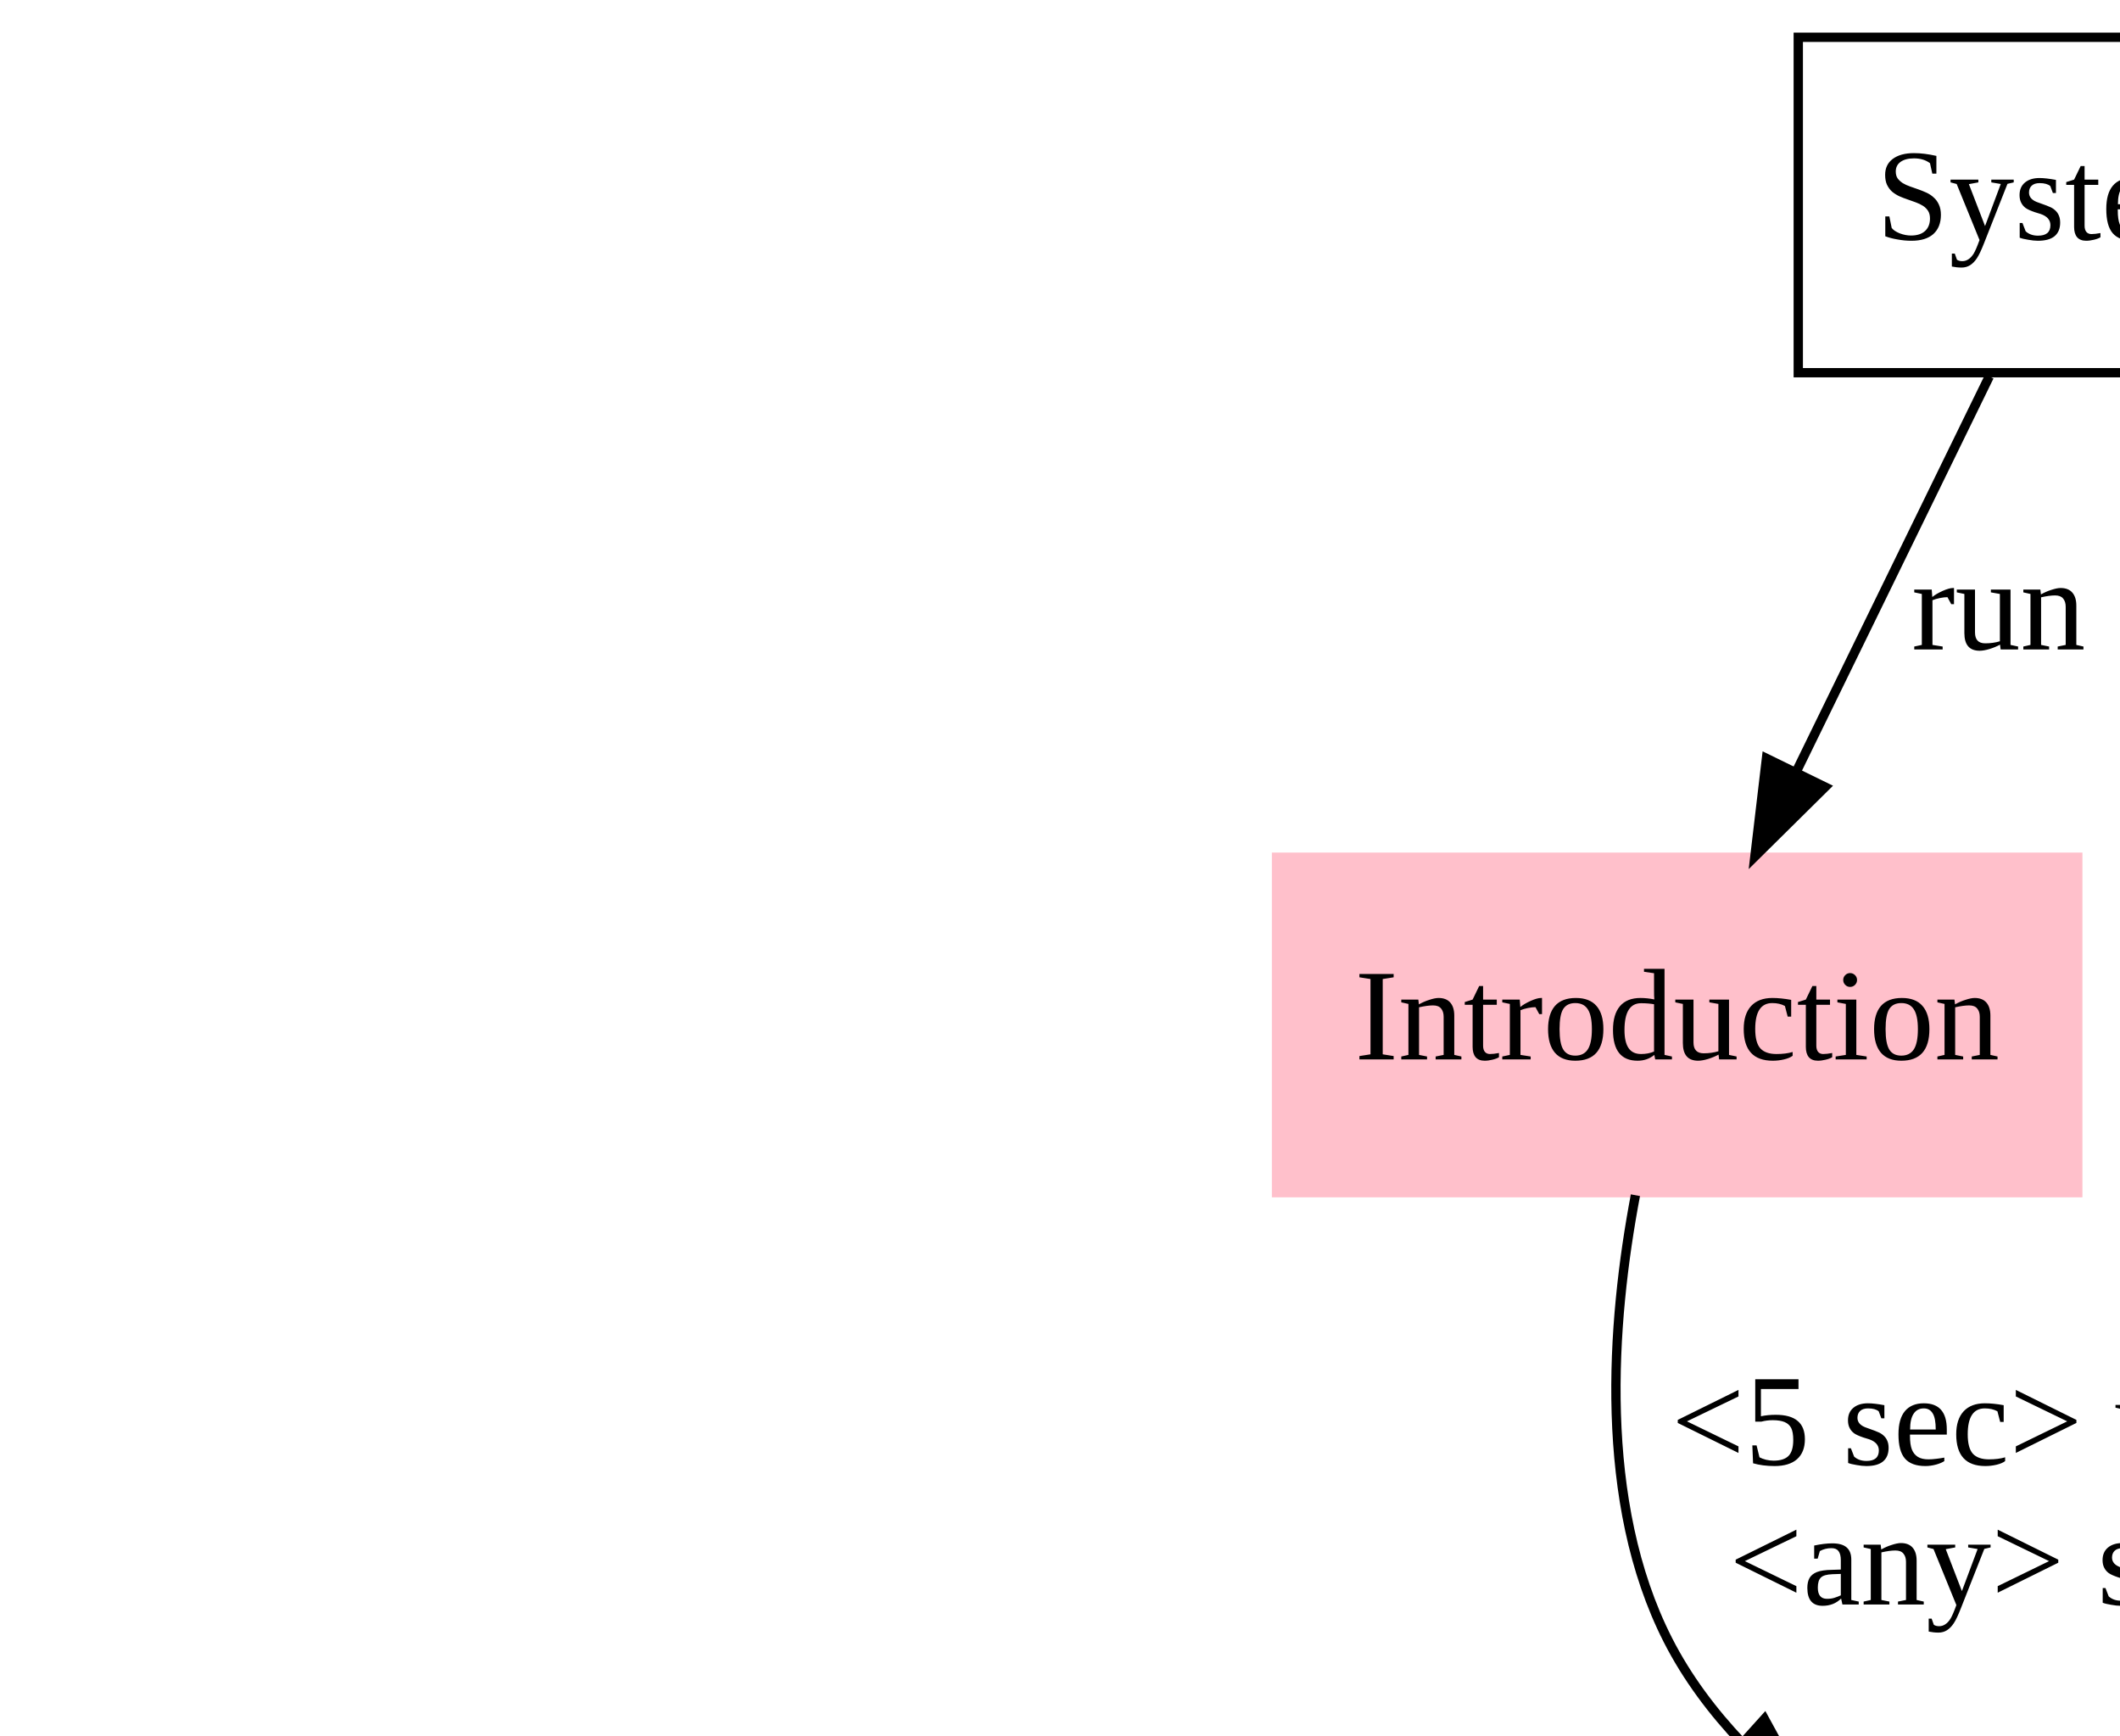
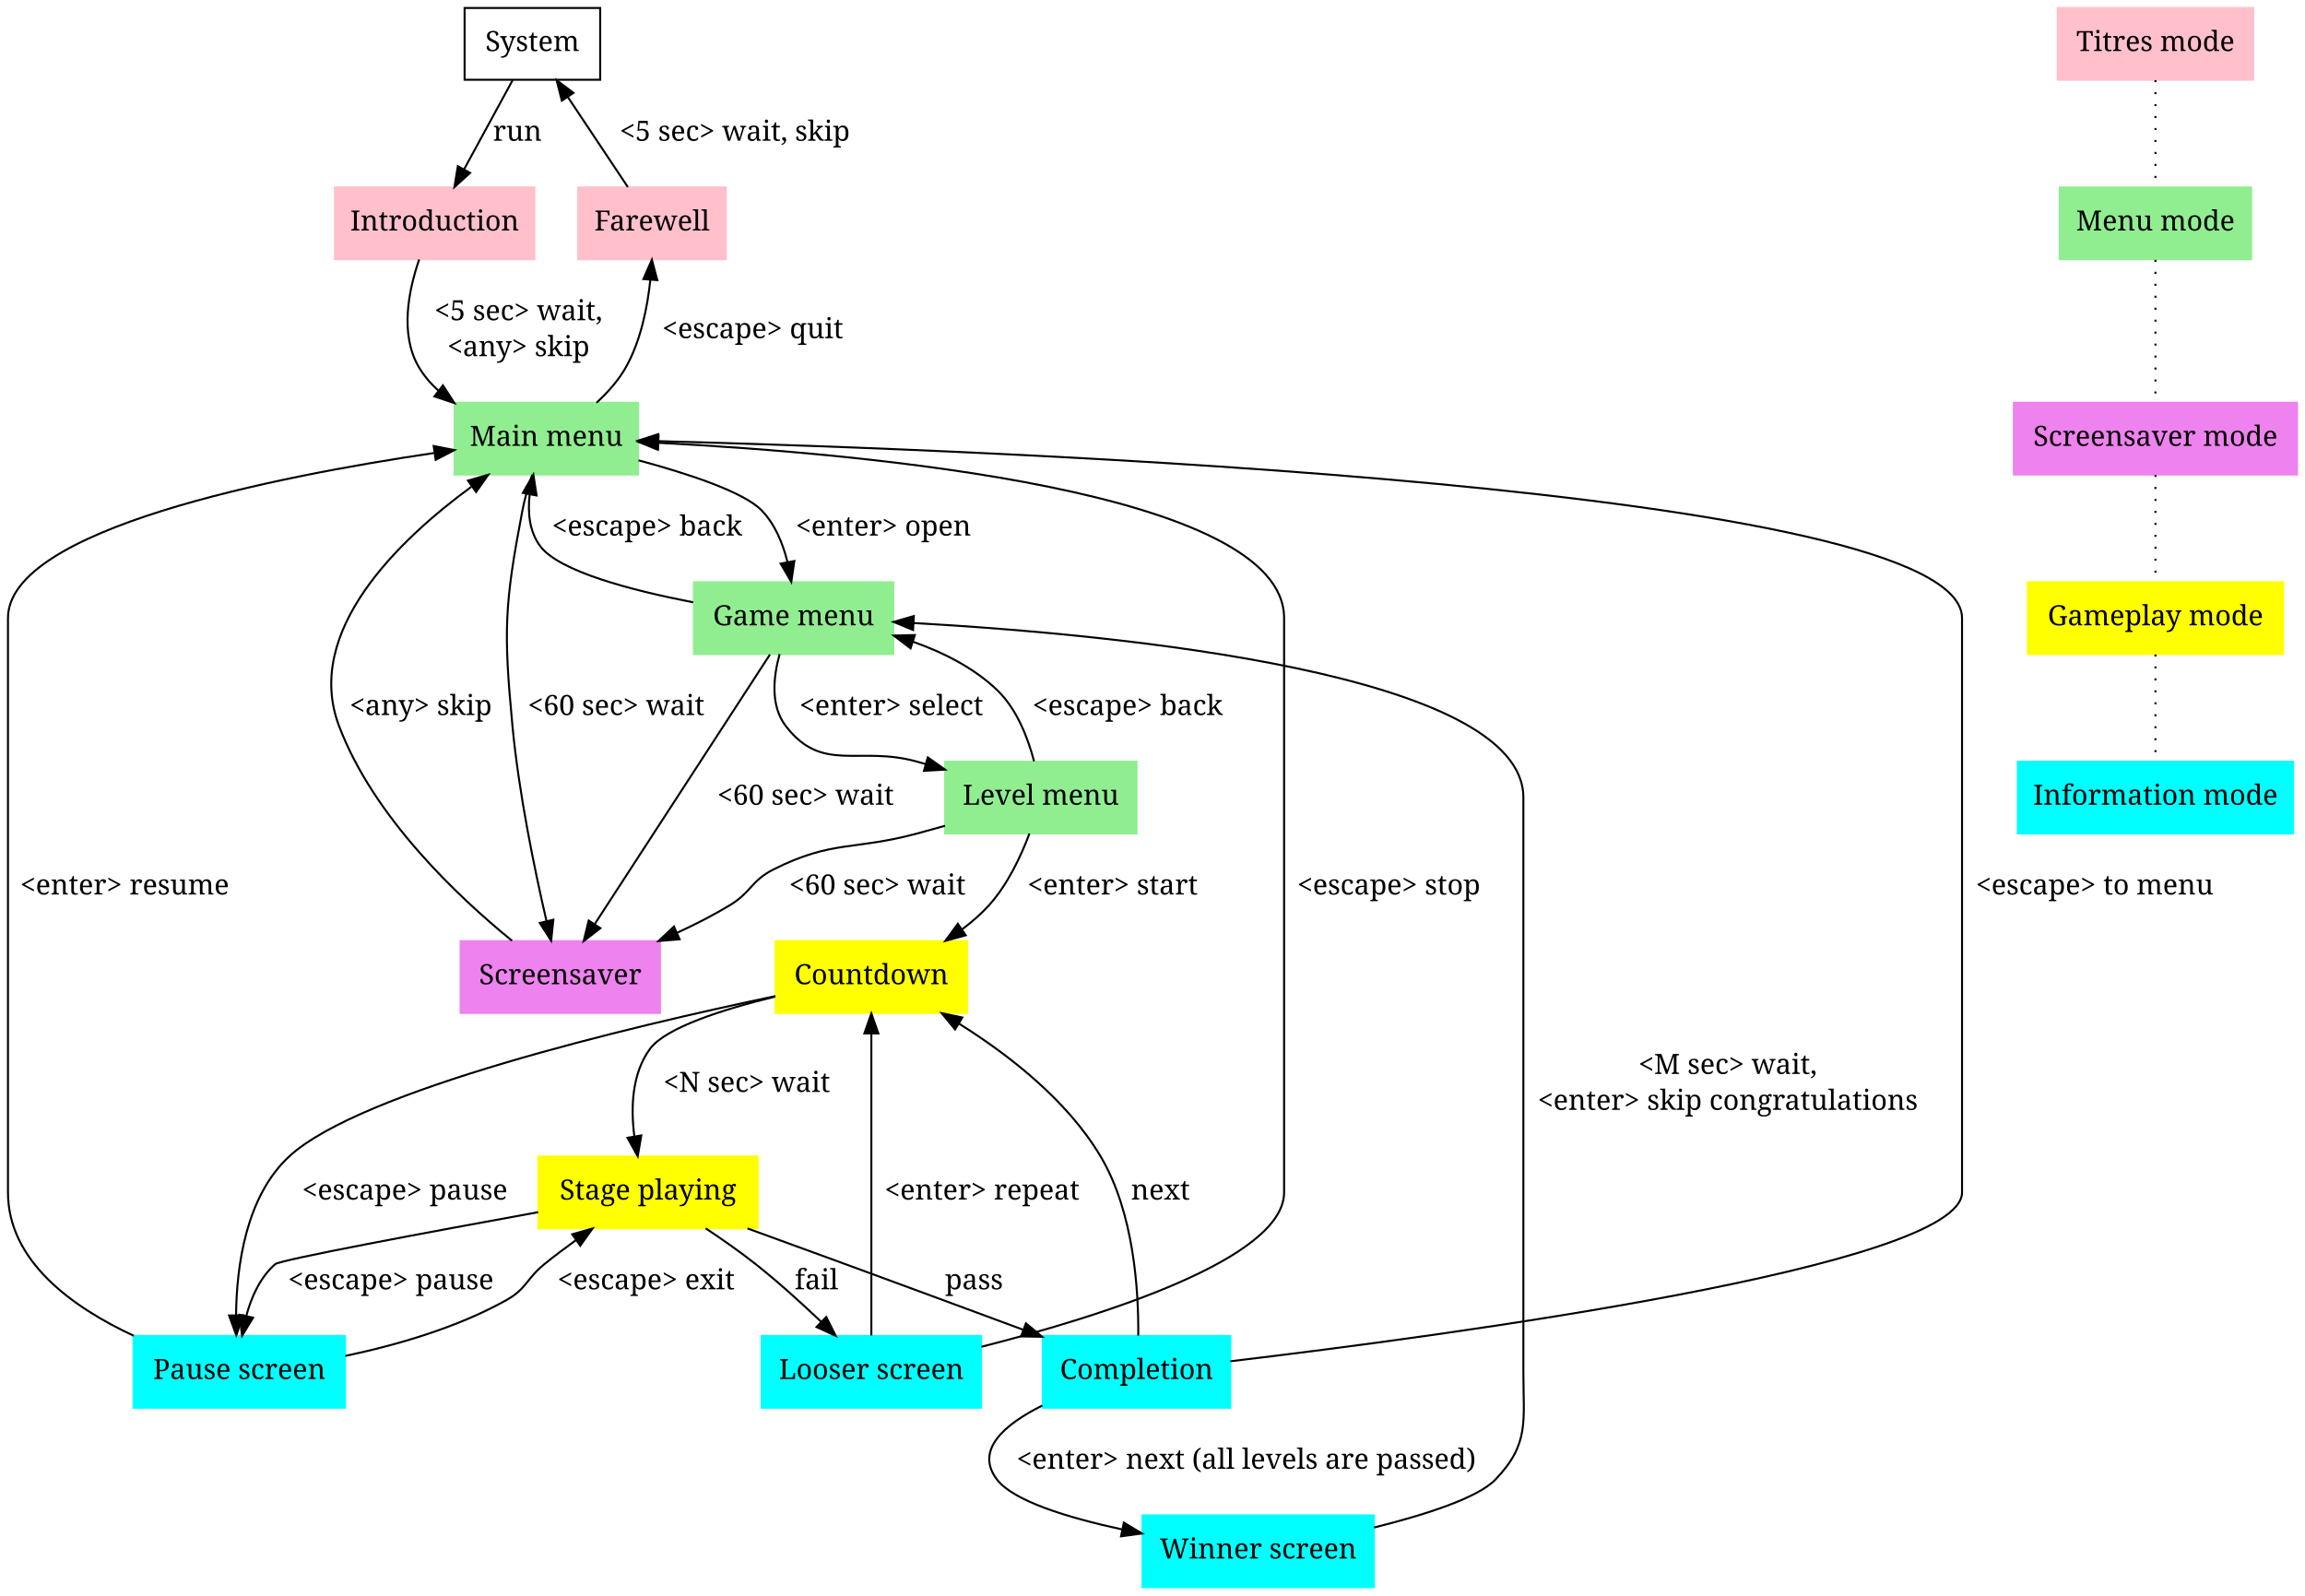
- <svg xmlns="http://www.w3.org/2000/svg" width="3950pt" height="3233pt" viewBox="0.00 0.00 948.00 776.00">
-   <g id="graph1" class="graph" transform="scale(4.16667 4.16667) rotate(0) translate(4 772)">
-     <polygon fill="white" stroke="white" points="-4,5 -4,-772 945,-772 945,5 -4,5" />
+ <svg xmlns="http://www.w3.org/2000/svg" width="1156pt" height="800pt" viewBox="0.00 0.00 1156.00 800.00">
+   <g id="graph1" class="graph" transform="scale(1 1) rotate(0) translate(4 796)">
+     <polygon fill="white" stroke="white" points="-4,5 -4,-796 1153,-796 1153,5 -4,5" />
    <g id="node2" class="node">
-       <polygon fill="white" stroke="black" points="247,-768 189,-768 189,-732 247,-732 247,-768" />
-       <text text-anchor="middle" x="218" y="-746.3" font-family="Times New Roman,serif" font-size="14.00">System</text>
+       <polygon fill="white" stroke="black" points="297,-792 229,-792 229,-756 297,-756 297,-792" />
+       <text text-anchor="middle" x="263" y="-770.4" font-family="Times Roman,serif" font-size="14.00">System</text>
    </g>
    <g id="node5" class="node">
-       <polygon fill="pink" stroke="pink" points="219,-680 133,-680 133,-644 219,-644 219,-680" />
-       <text text-anchor="middle" x="176" y="-658.3" font-family="Times New Roman,serif" font-size="14.00">Introduction</text>
+       <polygon fill="pink" stroke="pink" points="264,-702 164,-702 164,-666 264,-666 264,-702" />
+       <text text-anchor="middle" x="214" y="-680.4" font-family="Times Roman,serif" font-size="14.00">Introduction</text>
    </g>
    <g id="edge14" class="edge">
-       <path fill="none" stroke="black" d="M209.501,-731.597C203.541,-719.394 195.47,-702.867 188.743,-689.093" />
-       <polygon fill="black" stroke="black" points="191.877,-687.534 184.343,-680.084 185.587,-690.606 191.877,-687.534" />
-       <text text-anchor="middle" x="210.5" y="-702.3" font-family="Times New Roman,serif" font-size="14.00">run</text>
+       <path fill="none" stroke="black" d="M253.084,-755.787C246.11,-742.978 236.658,-725.617 228.796,-711.176" />
+       <polygon fill="black" stroke="black" points="231.757,-709.295 223.901,-702.186 225.609,-712.642 231.757,-709.295" />
+       <text text-anchor="middle" x="255.5" y="-725.4" font-family="Times Roman,serif" font-size="14.00">run</text>
    </g>
    <g id="node4" class="node">
-       <polygon fill="pink" stroke="pink" points="923,-768 839,-768 839,-732 923,-732 923,-768" />
-       <text text-anchor="middle" x="881" y="-746.3" font-family="Times New Roman,serif" font-size="14.00">Titres mode</text>
+       <polygon fill="pink" stroke="pink" points="1126,-792 1028,-792 1028,-756 1126,-756 1126,-792" />
+       <text text-anchor="middle" x="1077" y="-770.4" font-family="Times Roman,serif" font-size="14.00">Titres mode</text>
    </g>
    <g id="node9" class="node">
-       <polygon fill="green" stroke="green" points="922.25,-680 839.75,-680 839.75,-644 922.25,-644 922.25,-680" />
-       <text text-anchor="middle" x="881" y="-658.3" font-family="Times New Roman,serif" font-size="14.00">Menu mode</text>
+       <polygon fill="lightgreen" stroke="lightgreen" points="1125,-702 1029,-702 1029,-666 1125,-666 1125,-702" />
+       <text text-anchor="middle" x="1077" y="-680.4" font-family="Times Roman,serif" font-size="14.00">Menu mode</text>
    </g>
    <g id="edge9" class="edge">
-       <path fill="none" stroke="black" stroke-dasharray="1,5" d="M881,-731.597C881,-716.578 881,-695.009 881,-680.084" />
+       <path fill="none" stroke="black" stroke-dasharray="1,5" d="M1077,-755.787C1077,-740.173 1077,-717.793 1077,-702.186" />
    </g>
    <g id="node10" class="node">
-       <polygon fill="green" stroke="green" points="262,-578 184,-578 184,-542 262,-542 262,-578" />
-       <text text-anchor="middle" x="223" y="-556.3" font-family="Times New Roman,serif" font-size="14.00">Main menu</text>
+       <polygon fill="lightgreen" stroke="lightgreen" points="316,-594 224,-594 224,-558 316,-558 316,-594" />
+       <text text-anchor="middle" x="270" y="-572.4" font-family="Times Roman,serif" font-size="14.00">Main menu</text>
    </g>
    <g id="edge18" class="edge">
-       <path fill="none" stroke="black" d="M171.521,-643.726C168.927,-630.026 167.481,-610.789 175,-596 177.054,-591.961 179.817,-588.277 182.984,-584.946" />
-       <polygon fill="black" stroke="black" points="185.366,-587.511 190.448,-578.215 180.678,-582.312 185.366,-587.511" />
-       <text text-anchor="middle" x="213" y="-614.8" font-family="Times New Roman,serif" font-size="14.00">&lt;5 sec&gt; wait,</text>
-       <text text-anchor="middle" x="213" y="-599.8" font-family="Times New Roman,serif" font-size="14.00">&lt;any&gt; skip</text>
+       <path fill="none" stroke="black" d="M206.228,-665.872C200.918,-650.498 196.412,-628.393 206,-612 208.628,-607.507 212.045,-603.532 215.933,-600.023" />
+       <polygon fill="black" stroke="black" points="218.152,-602.732 223.908,-593.837 213.861,-597.201 218.152,-602.732" />
+       <text text-anchor="middle" x="256" y="-635.4" font-family="Times Roman,serif" font-size="14.00">&lt;5 sec&gt; wait,</text>
+       <text text-anchor="middle" x="256" y="-617.4" font-family="Times Roman,serif" font-size="14.00">&lt;any&gt; skip</text>
    </g>
    <g id="node6" class="node">
-       <polygon fill="pink" stroke="pink" points="301.25,-680 238.75,-680 238.75,-644 301.25,-644 301.25,-680" />
-       <text text-anchor="middle" x="270" y="-658.3" font-family="Times New Roman,serif" font-size="14.00">Farewell</text>
+       <polygon fill="pink" stroke="pink" points="360,-702 286,-702 286,-666 360,-666 360,-702" />
+       <text text-anchor="middle" x="323" y="-680.4" font-family="Times Roman,serif" font-size="14.00">Farewell</text>
    </g>
    <g id="edge16" class="edge">
-       <path fill="none" stroke="black" d="M259.67,-680.084C252.267,-692.327 242.161,-709.041 233.756,-722.943" />
-       <polygon fill="black" stroke="black" points="230.702,-721.228 228.523,-731.597 236.692,-724.85 230.702,-721.228" />
-       <text text-anchor="middle" x="300.5" y="-702.3" font-family="Times New Roman,serif" font-size="14.00">&lt;5 sec&gt; wait, skip</text>
+       <path fill="none" stroke="black" d="M310.876,-702.186C302.26,-715.11 290.547,-732.68 280.863,-747.205" />
+       <polygon fill="black" stroke="black" points="277.777,-745.525 275.142,-755.787 283.601,-749.408 277.777,-745.525" />
+       <text text-anchor="middle" x="364.5" y="-725.4" font-family="Times Roman,serif" font-size="14.00">&lt;5 sec&gt; wait, skip</text>
    </g>
    <g id="node18" class="node">
-       <polygon fill="violet" stroke="violet" points="940.25,-578 821.75,-578 821.75,-542 940.25,-542 940.25,-578" />
-       <text text-anchor="middle" x="881" y="-556.3" font-family="Times New Roman,serif" font-size="14.00">Screensaver mode</text>
+       <polygon fill="violet" stroke="violet" points="1148,-594 1006,-594 1006,-558 1148,-558 1148,-594" />
+       <text text-anchor="middle" x="1077" y="-572.4" font-family="Times Roman,serif" font-size="14.00">Screensaver mode</text>
    </g>
    <g id="edge10" class="edge">
-       <path fill="none" stroke="black" stroke-dasharray="1,5" d="M881,-643.581C881,-625.227 881,-596.498 881,-578.219" />
+       <path fill="none" stroke="black" stroke-dasharray="1,5" d="M1077,-665.679C1077,-645.699 1077,-613.923 1077,-594.05" />
    </g>
    <g id="edge24" class="edge">
-       <path fill="none" stroke="black" d="M238.975,-578.226C243.349,-583.616 247.769,-589.787 251,-596 257.126,-607.779 261.544,-621.813 264.569,-633.822" />
-       <polygon fill="black" stroke="black" points="261.203,-634.798 266.877,-643.745 268.021,-633.213 261.203,-634.798" />
-       <text text-anchor="middle" x="303" y="-607.3" font-family="Times New Roman,serif" font-size="14.00">&lt;escape&gt; quit</text>
+       <path fill="none" stroke="black" d="M295.149,-594.01C300.827,-599.209 306.271,-605.307 310,-612 317.39,-625.263 320.713,-641.838 322.156,-655.74" />
+       <polygon fill="black" stroke="black" points="318.669,-656.05 322.929,-665.751 325.648,-655.511 318.669,-656.05" />
+       <text text-anchor="middle" x="373.5" y="-626.4" font-family="Times Roman,serif" font-size="14.00">&lt;escape&gt; quit</text>
    </g>
    <g id="node11" class="node">
-       <polygon fill="green" stroke="green" points="366.25,-490 283.75,-490 283.75,-454 366.25,-454 366.25,-490" />
-       <text text-anchor="middle" x="325" y="-468.3" font-family="Times New Roman,serif" font-size="14.00">Game menu</text>
+       <polygon fill="lightgreen" stroke="lightgreen" points="444,-504 344,-504 344,-468 444,-468 444,-504" />
+       <text text-anchor="middle" x="394" y="-482.4" font-family="Times Roman,serif" font-size="14.00">Game menu</text>
    </g>
    <g id="edge20" class="edge">
-       <path fill="none" stroke="black" d="M262.092,-551.324C278.907,-546.185 297.524,-537.741 310,-524 315.91,-517.491 319.499,-508.763 321.675,-500.37" />
-       <polygon fill="black" stroke="black" points="325.126,-500.967 323.691,-490.47 318.266,-499.571 325.126,-500.967" />
-       <text text-anchor="middle" x="357" y="-512.3" font-family="Times New Roman,serif" font-size="14.00">&lt;enter&gt; open</text>
+       <path fill="none" stroke="black" d="M316.245,-565.134C341.359,-558.375 369.07,-549.236 378,-540 384.716,-533.054 388.631,-523.425 390.907,-514.219" />
+       <polygon fill="black" stroke="black" points="394.388,-514.652 392.842,-504.17 387.514,-513.328 394.388,-514.652" />
+       <text text-anchor="middle" x="439" y="-527.4" font-family="Times Roman,serif" font-size="14.00">&lt;enter&gt; open</text>
    </g>
    <g id="node19" class="node">
-       <polygon fill="violet" stroke="violet" points="261,-314 177,-314 177,-278 261,-278 261,-314" />
-       <text text-anchor="middle" x="219" y="-292.3" font-family="Times New Roman,serif" font-size="14.00">Screensaver</text>
+       <polygon fill="violet" stroke="violet" points="327,-324 227,-324 227,-288 327,-288 327,-324" />
+       <text text-anchor="middle" x="277" y="-302.4" font-family="Times Roman,serif" font-size="14.00">Screensaver</text>
    </g>
    <g id="edge27" class="edge">
-       <path fill="none" stroke="black" d="M215.858,-541.847C213.874,-536.257 211.993,-529.956 211,-524 209.831,-516.986 210.96,-515.111 211,-508 211.222,-468.887 210.666,-459.091 212,-420 213.125,-387.041 215.434,-349.166 217.093,-324.252" />
-       <polygon fill="black" stroke="black" points="220.596,-324.315 217.78,-314.101 213.612,-323.842 220.596,-324.315" />
-       <text text-anchor="middle" x="251.5" y="-424.3" font-family="Times New Roman,serif" font-size="14.00">&lt;60 sec&gt; wait</text>
+       <path fill="none" stroke="black" d="M262.935,-557.936C261.006,-552.277 259.136,-545.954 258,-540 248.99,-492.801 248.485,-479.839 253,-432 256.204,-398.053 264.162,-359.636 270.04,-334.243" />
+       <polygon fill="black" stroke="black" points="273.518,-334.745 272.412,-324.208 266.706,-333.135 273.518,-334.745" />
+       <text text-anchor="middle" x="305" y="-437.4" font-family="Times Roman,serif" font-size="14.00">&lt;60 sec&gt; wait</text>
    </g>
    <g id="edge22" class="edge">
-       <path fill="none" stroke="black" d="M283.551,-475.491C260.836,-479.229 234.437,-487.969 220,-508 215.114,-514.779 214.231,-523.477 215.066,-531.762" />
-       <polygon fill="black" stroke="black" points="211.666,-532.633 216.871,-541.861 218.557,-531.401 211.666,-532.633" />
-       <text text-anchor="middle" x="263" y="-512.3" font-family="Times New Roman,serif" font-size="14.00">&lt;escape&gt; back</text>
+       <path fill="none" stroke="black" d="M343.664,-493.921C312.434,-499.979 276.501,-509.431 267,-522 261.446,-529.347 260.589,-538.991 261.644,-548.094" />
+       <polygon fill="black" stroke="black" points="258.217,-548.806 263.5,-557.99 265.097,-547.516 258.217,-548.806" />
+       <text text-anchor="middle" x="320.5" y="-527.4" font-family="Times Roman,serif" font-size="14.00">&lt;escape&gt; back</text>
    </g>
    <g id="node12" class="node">
-       <polygon fill="green" stroke="green" points="459,-402 379,-402 379,-366 459,-366 459,-402" />
-       <text text-anchor="middle" x="419" y="-380.3" font-family="Times New Roman,serif" font-size="14.00">Level menu</text>
+       <polygon fill="lightgreen" stroke="lightgreen" points="566,-414 470,-414 470,-378 566,-378 566,-414" />
+       <text text-anchor="middle" x="518" y="-392.4" font-family="Times Roman,serif" font-size="14.00">Level menu</text>
    </g>
    <g id="edge33" class="edge">
-       <path fill="none" stroke="black" d="M317.014,-453.939C313.299,-443.273 311.055,-429.757 318,-420 319.704,-417.606 344.455,-409.01 369.026,-400.937" />
-       <polygon fill="black" stroke="black" points="370.325,-404.195 378.746,-397.766 368.154,-397.54 370.325,-404.195" />
-       <text text-anchor="middle" x="357.5" y="-424.3" font-family="Times New Roman,serif" font-size="14.00">&lt;enter&gt; select</text>
+       <path fill="none" stroke="black" d="M387.001,-467.972C383.83,-456.551 382.297,-442.086 390,-432 408.455,-407.837 426.733,-422.239 456,-414 457.416,-413.601 458.85,-413.196 460.296,-412.787" />
+       <polygon fill="black" stroke="black" points="461.301,-416.139 469.958,-410.031 459.382,-409.408 461.301,-416.139" />
+       <text text-anchor="middle" x="443" y="-437.4" font-family="Times Roman,serif" font-size="14.00">&lt;enter&gt; select</text>
    </g>
    <g id="edge28" class="edge">
-       <path fill="none" stroke="black" d="M314.643,-453.999C296.041,-423.463 256.863,-359.153 234.859,-323.033" />
-       <polygon fill="black" stroke="black" points="237.59,-320.789 229.399,-314.07 231.612,-324.431 237.59,-320.789" />
-       <text text-anchor="middle" x="322.5" y="-380.3" font-family="Times New Roman,serif" font-size="14.00">&lt;60 sec&gt; wait</text>
+       <path fill="none" stroke="black" d="M382.138,-467.75C361.411,-435.863 318.521,-369.878 294.418,-332.797" />
+       <polygon fill="black" stroke="black" points="297.104,-330.508 288.72,-324.031 291.235,-334.323 297.104,-330.508" />
+       <text text-anchor="middle" x="400" y="-392.4" font-family="Times Roman,serif" font-size="14.00">&lt;60 sec&gt; wait</text>
    </g>
    <g id="edge35" class="edge">
-       <path fill="none" stroke="black" d="M414.856,-402.344C411.537,-413.123 405.928,-426.659 397,-436 390.86,-442.424 383.296,-447.823 375.402,-452.307" />
-       <polygon fill="black" stroke="black" points="373.662,-449.266 366.407,-456.987 376.894,-455.476 373.662,-449.266" />
-       <text text-anchor="middle" x="451" y="-424.3" font-family="Times New Roman,serif" font-size="14.00">&lt;escape&gt; back</text>
+       <path fill="none" stroke="black" d="M514.598,-414.209C511.55,-425.853 505.964,-440.499 496,-450 484.405,-461.056 469.211,-468.741 454.103,-474.074" />
+       <polygon fill="black" stroke="black" points="452.675,-470.857 444.227,-477.251 454.818,-477.521 452.675,-470.857" />
+       <text text-anchor="middle" x="561.5" y="-437.4" font-family="Times Roman,serif" font-size="14.00">&lt;escape&gt; back</text>
    </g>
    <g id="node15" class="node">
-       <polygon fill="yellow" stroke="yellow" points="391.25,-314 308.75,-314 308.75,-278 391.25,-278 391.25,-314" />
-       <text text-anchor="middle" x="350" y="-292.3" font-family="Times New Roman,serif" font-size="14.00">Countdown</text>
+       <polygon fill="yellow" stroke="yellow" points="481,-324 385,-324 385,-288 481,-288 481,-324" />
+       <text text-anchor="middle" x="433" y="-302.4" font-family="Times Roman,serif" font-size="14.00">Countdown</text>
    </g>
    <g id="edge37" class="edge">
-       <path fill="none" stroke="black" d="M413.657,-365.757C409.848,-355.279 403.982,-342.033 396,-332 392.802,-327.98 389.044,-324.169 385.077,-320.643" />
-       <polygon fill="black" stroke="black" points="387.232,-317.883 377.285,-314.235 382.786,-323.29 387.232,-317.883" />
-       <text text-anchor="middle" x="442" y="-336.3" font-family="Times New Roman,serif" font-size="14.00">&lt;enter&gt; start</text>
+       <path fill="none" stroke="black" d="M512.29,-377.939C508.043,-366.646 501.358,-352.335 492,-342 488.027,-337.612 483.395,-333.579 478.504,-329.926" />
+       <polygon fill="black" stroke="black" points="480.324,-326.93 470.102,-324.143 476.355,-332.696 480.324,-326.93" />
+       <text text-anchor="middle" x="554" y="-347.4" font-family="Times Roman,serif" font-size="14.00">&lt;enter&gt; start</text>
    </g>
    <g id="edge29" class="edge">
-       <path fill="none" stroke="black" d="M378.816,-370.122C350.131,-360.866 316.088,-349.725 313,-348 303.362,-342.616 303.305,-337.941 294,-332 286.351,-327.116 277.912,-322.512 269.537,-318.346" />
-       <polygon fill="black" stroke="black" points="271.045,-315.188 260.516,-314.006 268.01,-321.496 271.045,-315.188" />
-       <text text-anchor="middle" x="352.5" y="-336.3" font-family="Times New Roman,serif" font-size="14.00">&lt;60 sec&gt; wait</text>
+       <path fill="none" stroke="black" d="M469.986,-381.867C465.267,-380.536 460.545,-379.227 456,-378 424.156,-369.4 413.477,-374.802 384,-360 372.71,-354.331 372.815,-348.53 362,-342 353.752,-337.02 344.691,-332.394 335.653,-328.23" />
+       <polygon fill="black" stroke="black" points="336.837,-324.927 326.277,-324.063 333.993,-331.323 336.837,-324.927" />
+       <text text-anchor="middle" x="436" y="-347.4" font-family="Times Roman,serif" font-size="14.00">&lt;60 sec&gt; wait</text>
    </g>
    <g id="node14" class="node">
-       <polygon fill="yellow" stroke="yellow" points="935,-490 827,-490 827,-454 935,-454 935,-490" />
-       <text text-anchor="middle" x="881" y="-468.3" font-family="Times New Roman,serif" font-size="14.00">Gameplay mode</text>
+       <polygon fill="yellow" stroke="yellow" points="1141,-504 1013,-504 1013,-468 1141,-468 1141,-504" />
+       <text text-anchor="middle" x="1077" y="-482.4" font-family="Times Roman,serif" font-size="14.00">Gameplay mode</text>
    </g>
    <g id="node21" class="node">
-       <polygon fill="cyan" stroke="cyan" points="939.25,-402 822.75,-402 822.75,-366 939.25,-366 939.25,-402" />
-       <text text-anchor="middle" x="881" y="-380.3" font-family="Times New Roman,serif" font-size="14.00">Information mode</text>
+       <polygon fill="cyan" stroke="cyan" points="1146,-414 1008,-414 1008,-378 1146,-378 1146,-414" />
+       <text text-anchor="middle" x="1077" y="-392.4" font-family="Times Roman,serif" font-size="14.00">Information mode</text>
    </g>
    <g id="edge12" class="edge">
-       <path fill="none" stroke="black" stroke-dasharray="1,5" d="M881,-453.597C881,-438.578 881,-417.009 881,-402.084" />
+       <path fill="none" stroke="black" stroke-dasharray="1,5" d="M1077,-467.787C1077,-452.173 1077,-429.793 1077,-414.186" />
    </g>
    <g id="node16" class="node">
-       <polygon fill="yellow" stroke="yellow" points="304.25,-212 213.75,-212 213.75,-176 304.25,-176 304.25,-212" />
-       <text text-anchor="middle" x="259" y="-190.3" font-family="Times New Roman,serif" font-size="14.00">Stage playing</text>
+       <polygon fill="yellow" stroke="yellow" points="376,-216 266,-216 266,-180 376,-180 376,-216" />
+       <text text-anchor="middle" x="321" y="-194.4" font-family="Times Roman,serif" font-size="14.00">Stage playing</text>
    </g>
    <g id="edge39" class="edge">
-       <path fill="none" stroke="black" d="M308.652,-289.371C290.623,-284.649 271.103,-275.966 260,-260 252.449,-249.142 251.601,-234.604 252.903,-222.031" />
-       <polygon fill="black" stroke="black" points="256.377,-222.464 254.401,-212.055 249.454,-221.424 256.377,-222.464" />
-       <text text-anchor="middle" x="298" y="-241.3" font-family="Times New Roman,serif" font-size="14.00">&lt;N sec&gt; wait</text>
+       <path fill="none" stroke="black" d="M384.783,-296.197C358.538,-289.785 329.847,-280.638 322,-270 312.864,-257.614 312.284,-240.488 314.144,-226.047" />
+       <polygon fill="black" stroke="black" points="317.607,-226.559 315.842,-216.112 310.707,-225.38 317.607,-226.559" />
+       <text text-anchor="middle" x="370.5" y="-248.4" font-family="Times Roman,serif" font-size="14.00">&lt;N sec&gt; wait</text>
    </g>
    <g id="node24" class="node">
-       <polygon fill="cyan" stroke="cyan" points="129.25,-124 40.75,-124 40.75,-88 129.25,-88 129.25,-124" />
-       <text text-anchor="middle" x="85" y="-102.3" font-family="Times New Roman,serif" font-size="14.00">Pause screen</text>
+       <polygon fill="cyan" stroke="cyan" points="169,-126 63,-126 63,-90 169,-90 169,-126" />
+       <text text-anchor="middle" x="116" y="-104.4" font-family="Times Roman,serif" font-size="14.00">Pause screen</text>
    </g>
    <g id="edge41" class="edge">
-       <path fill="none" stroke="black" d="M308.355,-284.697C248.454,-269.18 141.978,-238.776 113,-212 91.731,-192.347 85.901,-158.514 84.643,-134.571" />
-       <polygon fill="black" stroke="black" points="88.135,-134.246 84.347,-124.352 81.138,-134.449 88.135,-134.246" />
-       <text text-anchor="middle" x="158.5" y="-190.3" font-family="Times New Roman,serif" font-size="14.00">&lt;escape&gt; pause</text>
+       <path fill="none" stroke="black" d="M384.902,-296.45C311.631,-281.051 176.774,-249.1 141,-216 119.342,-195.961 114.659,-161.189 114.386,-136.518" />
+       <polygon fill="black" stroke="black" points="117.889,-136.352 114.514,-126.309 110.889,-136.265 117.889,-136.352" />
+       <text text-anchor="middle" x="199" y="-194.4" font-family="Times Roman,serif" font-size="14.00">&lt;escape&gt; pause</text>
    </g>
    <g id="node23" class="node">
-       <polygon fill="cyan" stroke="cyan" points="398,-124 302,-124 302,-88 398,-88 398,-124" />
-       <text text-anchor="middle" x="350" y="-102.3" font-family="Times New Roman,serif" font-size="14.00">Looser screen</text>
+       <polygon fill="cyan" stroke="cyan" points="488,-126 378,-126 378,-90 488,-90 488,-126" />
+       <text text-anchor="middle" x="433" y="-104.4" font-family="Times Roman,serif" font-size="14.00">Looser screen</text>
    </g>
    <g id="edge45" class="edge">
-       <path fill="none" stroke="black" d="M277.415,-175.597C290.948,-162.807 309.507,-145.268 324.471,-131.126" />
-       <polygon fill="black" stroke="black" points="327.059,-133.496 331.923,-124.084 322.251,-128.409 327.059,-133.496" />
-       <text text-anchor="middle" x="321.5" y="-146.3" font-family="Times New Roman,serif" font-size="14.00">fail</text>
+       <path fill="none" stroke="black" d="M349.914,-179.966C358.209,-174.464 367.133,-168.218 375,-162 386.268,-153.094 397.99,-142.472 407.923,-133.015" />
+       <polygon fill="black" stroke="black" points="410.367,-135.52 415.133,-126.057 405.507,-130.483 410.367,-135.52" />
+       <text text-anchor="middle" x="405.5" y="-149.4" font-family="Times Roman,serif" font-size="14.00">fail</text>
    </g>
    <g id="edge47" class="edge">
-       <path fill="none" stroke="black" d="M213.546,-185.109C170.533,-177.275 111.328,-165.395 103,-158 96.036,-151.816 91.766,-142.768 89.148,-134.004" />
-       <polygon fill="black" stroke="black" points="92.495,-132.95 86.772,-124.034 85.686,-134.573 92.495,-132.95" />
-       <text text-anchor="middle" x="148.5" y="-146.3" font-family="Times New Roman,serif" font-size="14.00">&lt;escape&gt; pause</text>
+       <path fill="none" stroke="black" d="M265.897,-188.078C211.652,-178.208 136.533,-164.22 134,-162 126.468,-155.399 122.079,-145.562 119.524,-136.085" />
+       <polygon fill="black" stroke="black" points="122.908,-135.17 117.41,-126.113 116.06,-136.622 122.908,-135.17" />
+       <text text-anchor="middle" x="192" y="-149.4" font-family="Times Roman,serif" font-size="14.00">&lt;escape&gt; pause</text>
    </g>
    <g id="node25" class="node">
-       <polygon fill="cyan" stroke="cyan" points="503,-124 421,-124 421,-88 503,-88 503,-124" />
-       <text text-anchor="middle" x="462" y="-102.3" font-family="Times New Roman,serif" font-size="14.00">Completion</text>
+       <polygon fill="cyan" stroke="cyan" points="613,-126 519,-126 519,-90 613,-90 613,-126" />
+       <text text-anchor="middle" x="566" y="-104.4" font-family="Times Roman,serif" font-size="14.00">Completion</text>
    </g>
    <g id="edge43" class="edge">
-       <path fill="none" stroke="black" d="M299.592,-175.803C332.061,-162.048 377.725,-142.703 412.366,-128.027" />
-       <polygon fill="black" stroke="black" points="413.982,-131.144 421.825,-124.02 411.251,-124.698 413.982,-131.144" />
-       <text text-anchor="middle" x="392" y="-146.3" font-family="Times New Roman,serif" font-size="14.00">pass</text>
+       <path fill="none" stroke="black" d="M370.875,-179.924C386.6,-174.209 404.032,-167.856 420,-162 449.377,-151.226 482.045,-139.152 509.019,-129.158" />
+       <polygon fill="black" stroke="black" points="510.522,-132.333 518.682,-125.576 508.089,-125.77 510.522,-132.333" />
+       <text text-anchor="middle" x="484.5" y="-149.4" font-family="Times Roman,serif" font-size="14.00">pass</text>
    </g>
    <g id="edge11" class="edge">
-       <path fill="none" stroke="black" stroke-dasharray="1,5" d="M881,-541.597C881,-526.578 881,-505.009 881,-490.084" />
+       <path fill="none" stroke="black" stroke-dasharray="1,5" d="M1077,-557.787C1077,-542.173 1077,-519.793 1077,-504.186" />
    </g>
    <g id="edge31" class="edge">
-       <path fill="none" stroke="black" d="M198.975,-314.379C172.353,-339.71 130.178,-388.903 144,-436 155.06,-473.686 181.617,-510.757 200.894,-534.185" />
-       <polygon fill="black" stroke="black" points="198.254,-536.484 207.371,-541.881 203.61,-531.976 198.254,-536.484" />
-       <text text-anchor="middle" x="176" y="-424.3" font-family="Times New Roman,serif" font-size="14.00">&lt;any&gt; skip</text>
+       <path fill="none" stroke="black" d="M252.803,-324.188C225.7,-346.236 183.303,-386.182 166,-432 148.147,-479.274 195.759,-525.028 232.345,-551.839" />
+       <polygon fill="black" stroke="black" points="230.713,-554.973 240.891,-557.913 234.768,-549.267 230.713,-554.973" />
+       <text text-anchor="middle" x="207" y="-437.4" font-family="Times Roman,serif" font-size="14.00">&lt;any&gt; skip</text>
    </g>
    <g id="node22" class="node">
-       <polygon fill="cyan" stroke="cyan" points="563.25,-36 466.75,-36 466.75,-0 563.25,-0 563.25,-36" />
-       <text text-anchor="middle" x="515" y="-14.3" font-family="Times New Roman,serif" font-size="14.00">Winner screen</text>
+       <polygon fill="cyan" stroke="cyan" points="685,-36 569,-36 569,-1.77636e-14 685,-3.55271e-15 685,-36" />
+       <text text-anchor="middle" x="627" y="-14.4" font-family="Times Roman,serif" font-size="14.00">Winner screen</text>
    </g>
    <g id="edge63" class="edge">
-       <path fill="none" stroke="black" d="M563.423,-28.758C578.549,-33.975 594.108,-41.925 605,-54 620.743,-71.454 619,-81.495 619,-105 619,-385 619,-385 619,-385 619,-434.903 460.996,-457.857 376.652,-466.556" />
-       <polygon fill="black" stroke="black" points="376.102,-463.093 366.499,-467.571 376.798,-470.059 376.102,-463.093" />
-       <text text-anchor="middle" x="699" y="-248.8" font-family="Times New Roman,serif" font-size="14.00">&lt;M sec&gt; wait,</text>
-       <text text-anchor="middle" x="699" y="-233.8" font-family="Times New Roman,serif" font-size="14.00">&lt;enter&gt; skip congratulations</text>
+       <path fill="none" stroke="black" d="M685.121,-29.938C710.764,-36.309 737.103,-44.739 746,-54 763.177,-71.879 760,-83.207 760,-108 760,-396 760,-396 760,-396 760,-458.218 558.036,-477.663 454.163,-483.549" />
+       <polygon fill="black" stroke="black" points="453.919,-480.057 444.123,-484.093 454.298,-487.047 453.919,-480.057" />
+       <text text-anchor="middle" x="862.5" y="-257.4" font-family="Times Roman,serif" font-size="14.00">&lt;M sec&gt; wait,</text>
+       <text text-anchor="middle" x="862.5" y="-239.4" font-family="Times Roman,serif" font-size="14.00">&lt;enter&gt; skip congratulations</text>
    </g>
    <g id="edge61" class="edge">
-       <path fill="none" stroke="black" d="M398.26,-121.235C448.52,-137.537 520,-165.547 520,-193 520,-473 520,-473 520,-473 520,-523.952 356.689,-546.628 272.267,-554.946" />
-       <polygon fill="black" stroke="black" points="271.755,-551.478 262.133,-555.913 272.42,-558.447 271.755,-551.478" />
-       <text text-anchor="middle" x="562" y="-336.3" font-family="Times New Roman,serif" font-size="14.00">&lt;escape&gt; stop</text>
+       <path fill="none" stroke="black" d="M488.2,-120.576C549.521,-136.186 640,-164.838 640,-198 640,-486 640,-486 640,-486 640,-549.754 429.972,-568.529 326.395,-573.911" />
+       <polygon fill="black" stroke="black" points="325.928,-570.43 316.113,-574.42 326.273,-577.422 325.928,-570.43" />
+       <text text-anchor="middle" x="692.5" y="-347.4" font-family="Times Roman,serif" font-size="14.00">&lt;escape&gt; stop</text>
    </g>
    <g id="edge59" class="edge">
-       <path fill="none" stroke="black" d="M350,-124.112C350,-156.824 350,-228.467 350,-267.805" />
-       <polygon fill="black" stroke="black" points="346.5,-267.985 350,-277.985 353.5,-267.985 346.5,-267.985" />
-       <text text-anchor="middle" x="391" y="-190.3" font-family="Times New Roman,serif" font-size="14.00">&lt;enter&gt; repeat</text>
+       <path fill="none" stroke="black" d="M433,-126.228C433,-160.819 433,-236.208 433,-277.522" />
+       <polygon fill="black" stroke="black" points="429.5,-277.728 433,-287.728 436.5,-277.728 429.5,-277.728" />
+       <text text-anchor="middle" x="488.5" y="-194.4" font-family="Times Roman,serif" font-size="14.00">&lt;enter&gt; repeat</text>
    </g>
    <g id="edge51" class="edge">
-       <path fill="none" stroke="black" d="M51.406,-124.013C27.647,-138.689 0,-162.351 0,-193 0,-473 0,-473 0,-473 0,-509.975 108.073,-537.148 173.748,-550.247" />
-       <polygon fill="black" stroke="black" points="173.416,-553.748 183.901,-552.227 174.756,-546.877 173.416,-553.748" />
-       <text text-anchor="middle" x="44" y="-336.3" font-family="Times New Roman,serif" font-size="14.00">&lt;enter&gt; resume</text>
+       <path fill="none" stroke="black" d="M63.092,-126.092C32.498,-140.271 0,-163.462 0,-198 0,-486 0,-486 0,-486 0,-530.628 134.434,-557.086 213.583,-568.796" />
+       <polygon fill="black" stroke="black" points="213.495,-572.32 223.892,-570.285 214.495,-565.392 213.495,-572.32" />
+       <text text-anchor="middle" x="58.5" y="-347.4" font-family="Times Roman,serif" font-size="14.00">&lt;enter&gt; resume</text>
    </g>
    <g id="edge49" class="edge">
-       <path fill="none" stroke="black" d="M129.447,-117.317C149.821,-123.027 173.862,-131.188 194,-142 204.029,-147.385 205.063,-150.95 214,-158 218.779,-161.77 223.859,-165.748 228.819,-169.618" />
-       <polygon fill="black" stroke="black" points="226.939,-172.59 236.98,-175.97 231.239,-167.066 226.939,-172.59" />
-       <text text-anchor="middle" x="253.5" y="-146.3" font-family="Times New Roman,serif" font-size="14.00">&lt;escape&gt; exit</text>
+       <path fill="none" stroke="black" d="M169.214,-115.999C194.79,-121.38 225.198,-130.113 250,-144 260.15,-149.683 259.969,-154.668 269,-162 273.979,-166.042 279.392,-170.114 284.783,-173.991" />
+       <polygon fill="black" stroke="black" points="282.978,-177 293.17,-179.892 287.006,-171.275 282.978,-177" />
+       <text text-anchor="middle" x="320" y="-149.4" font-family="Times Roman,serif" font-size="14.00">&lt;escape&gt; exit</text>
    </g>
    <g id="edge55" class="edge">
-       <path fill="none" stroke="black" d="M503.043,-109.018C591.87,-114.508 794,-133.533 794,-193 794,-473 794,-473 794,-473 794,-525.516 411.445,-549.679 272.592,-556.72" />
-       <polygon fill="black" stroke="black" points="272.06,-553.242 262.247,-557.235 272.409,-560.233 272.06,-553.242" />
-       <text text-anchor="middle" x="846" y="-336.3" font-family="Times New Roman,serif" font-size="14.00">&lt;escape&gt; to menu</text>
+       <path fill="none" stroke="black" d="M613.088,-113.318C721.597,-126.208 980,-160.809 980,-198 980,-486 980,-486 980,-486 980,-551.795 493.937,-570.326 326.151,-574.762" />
+       <polygon fill="black" stroke="black" points="325.945,-571.266 316.038,-575.023 326.125,-578.264 325.945,-571.266" />
+       <text text-anchor="middle" x="1046.5" y="-347.4" font-family="Times Roman,serif" font-size="14.00">&lt;escape&gt; to menu</text>
    </g>
    <g id="edge53" class="edge">
-       <path fill="none" stroke="black" d="M460.69,-124.079C458.395,-145.797 452.226,-183.853 436,-212 422.52,-235.384 400.535,-256.433 382.168,-271.484" />
-       <polygon fill="black" stroke="black" points="379.672,-268.997 374.028,-277.963 384.032,-274.474 379.672,-268.997" />
-       <text text-anchor="middle" x="463" y="-190.3" font-family="Times New Roman,serif" font-size="14.00">next</text>
+       <path fill="none" stroke="black" d="M566.851,-126.173C567.082,-148.8 564.696,-187.889 548,-216 531.15,-244.371 501.707,-267.157 476.833,-282.704" />
+       <polygon fill="black" stroke="black" points="474.994,-279.725 468.253,-287.898 478.62,-285.713 474.994,-279.725" />
+       <text text-anchor="middle" x="578" y="-194.4" font-family="Times Roman,serif" font-size="14.00">next</text>
    </g>
    <g id="edge57" class="edge">
-       <path fill="none" stroke="black" d="M428.002,-87.817C414.133,-78.457 403.191,-66.298 412,-54 422.481,-39.369 439.432,-30.781 456.583,-25.764" />
-       <polygon fill="black" stroke="black" points="457.828,-29.059 466.658,-23.204 456.104,-22.274 457.828,-29.059" />
-       <text text-anchor="middle" x="508.5" y="-58.3" font-family="Times New Roman,serif" font-size="14.00">&lt;enter&gt; next (all levels are passed)</text>
+       <path fill="none" stroke="black" d="M518.739,-91.11C499.764,-81.642 484.741,-68.77 496,-54 504.182,-43.266 531.23,-34.935 558.64,-29.003" />
+       <polygon fill="black" stroke="black" points="559.632,-32.372 568.72,-26.926 558.22,-25.516 559.632,-32.372" />
+       <text text-anchor="middle" x="621" y="-59.4" font-family="Times Roman,serif" font-size="14.00">&lt;enter&gt; next (all levels are passed)</text>
    </g>
  </g>
</svg>
